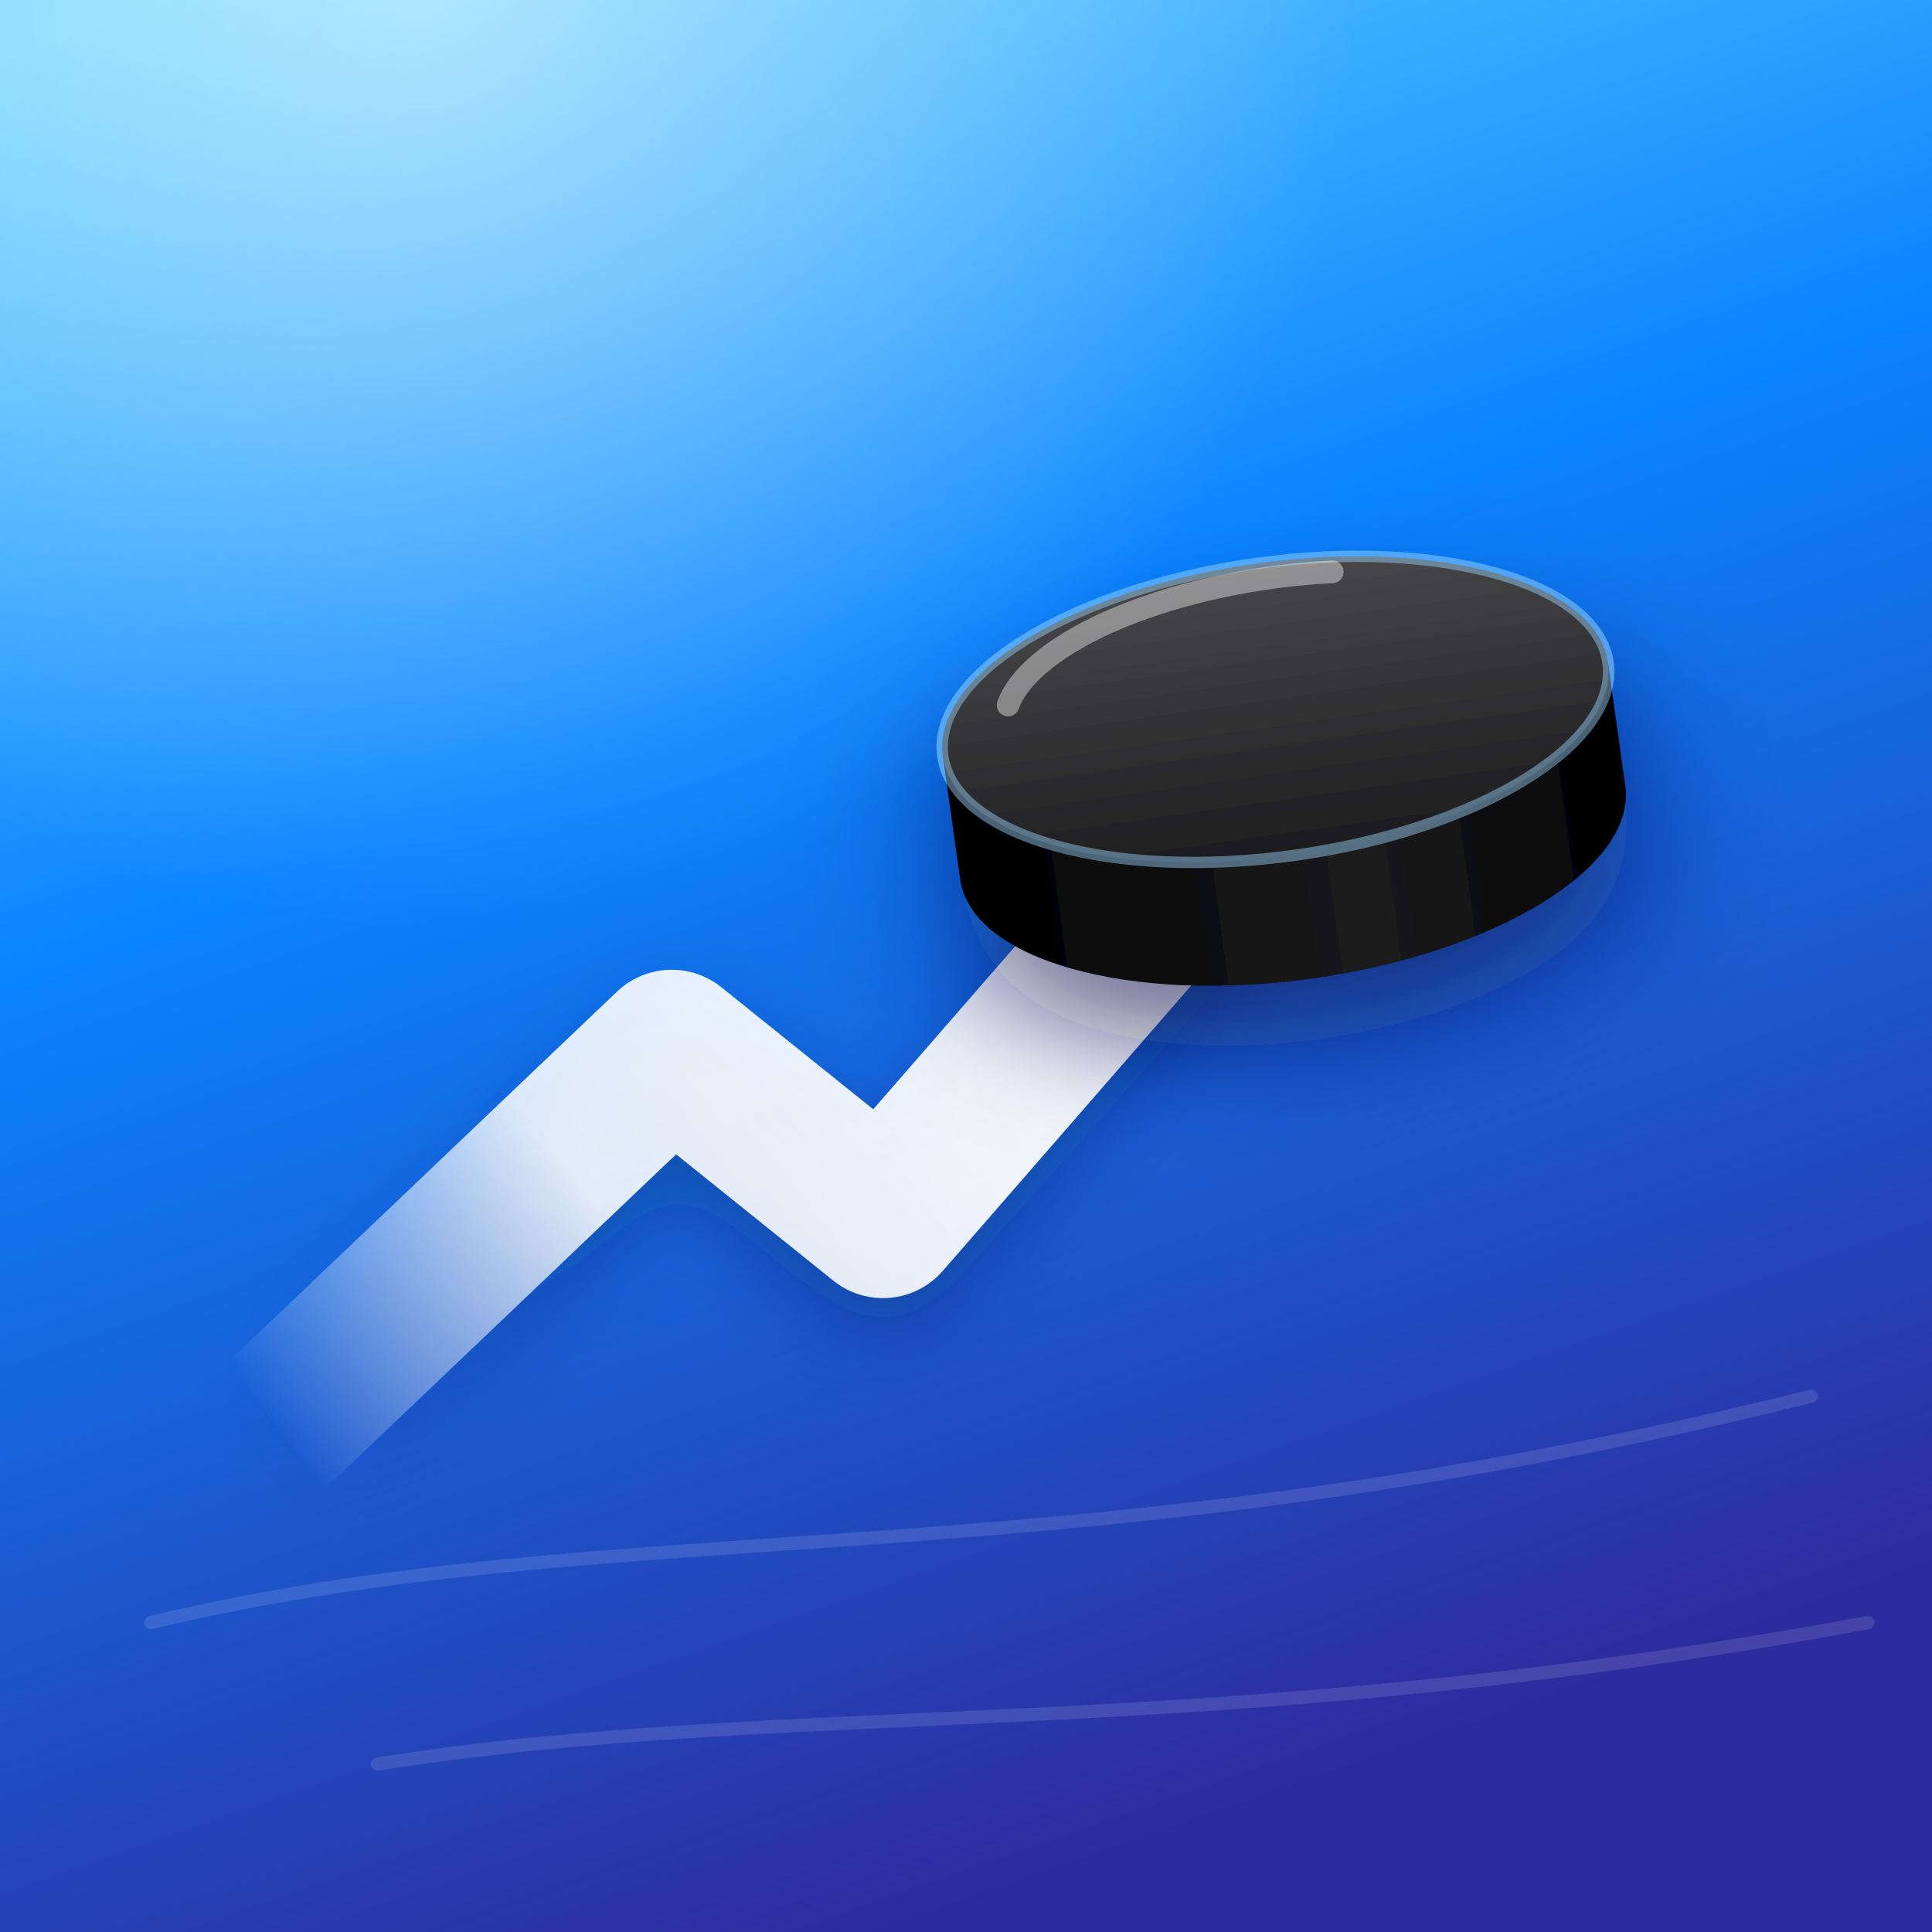
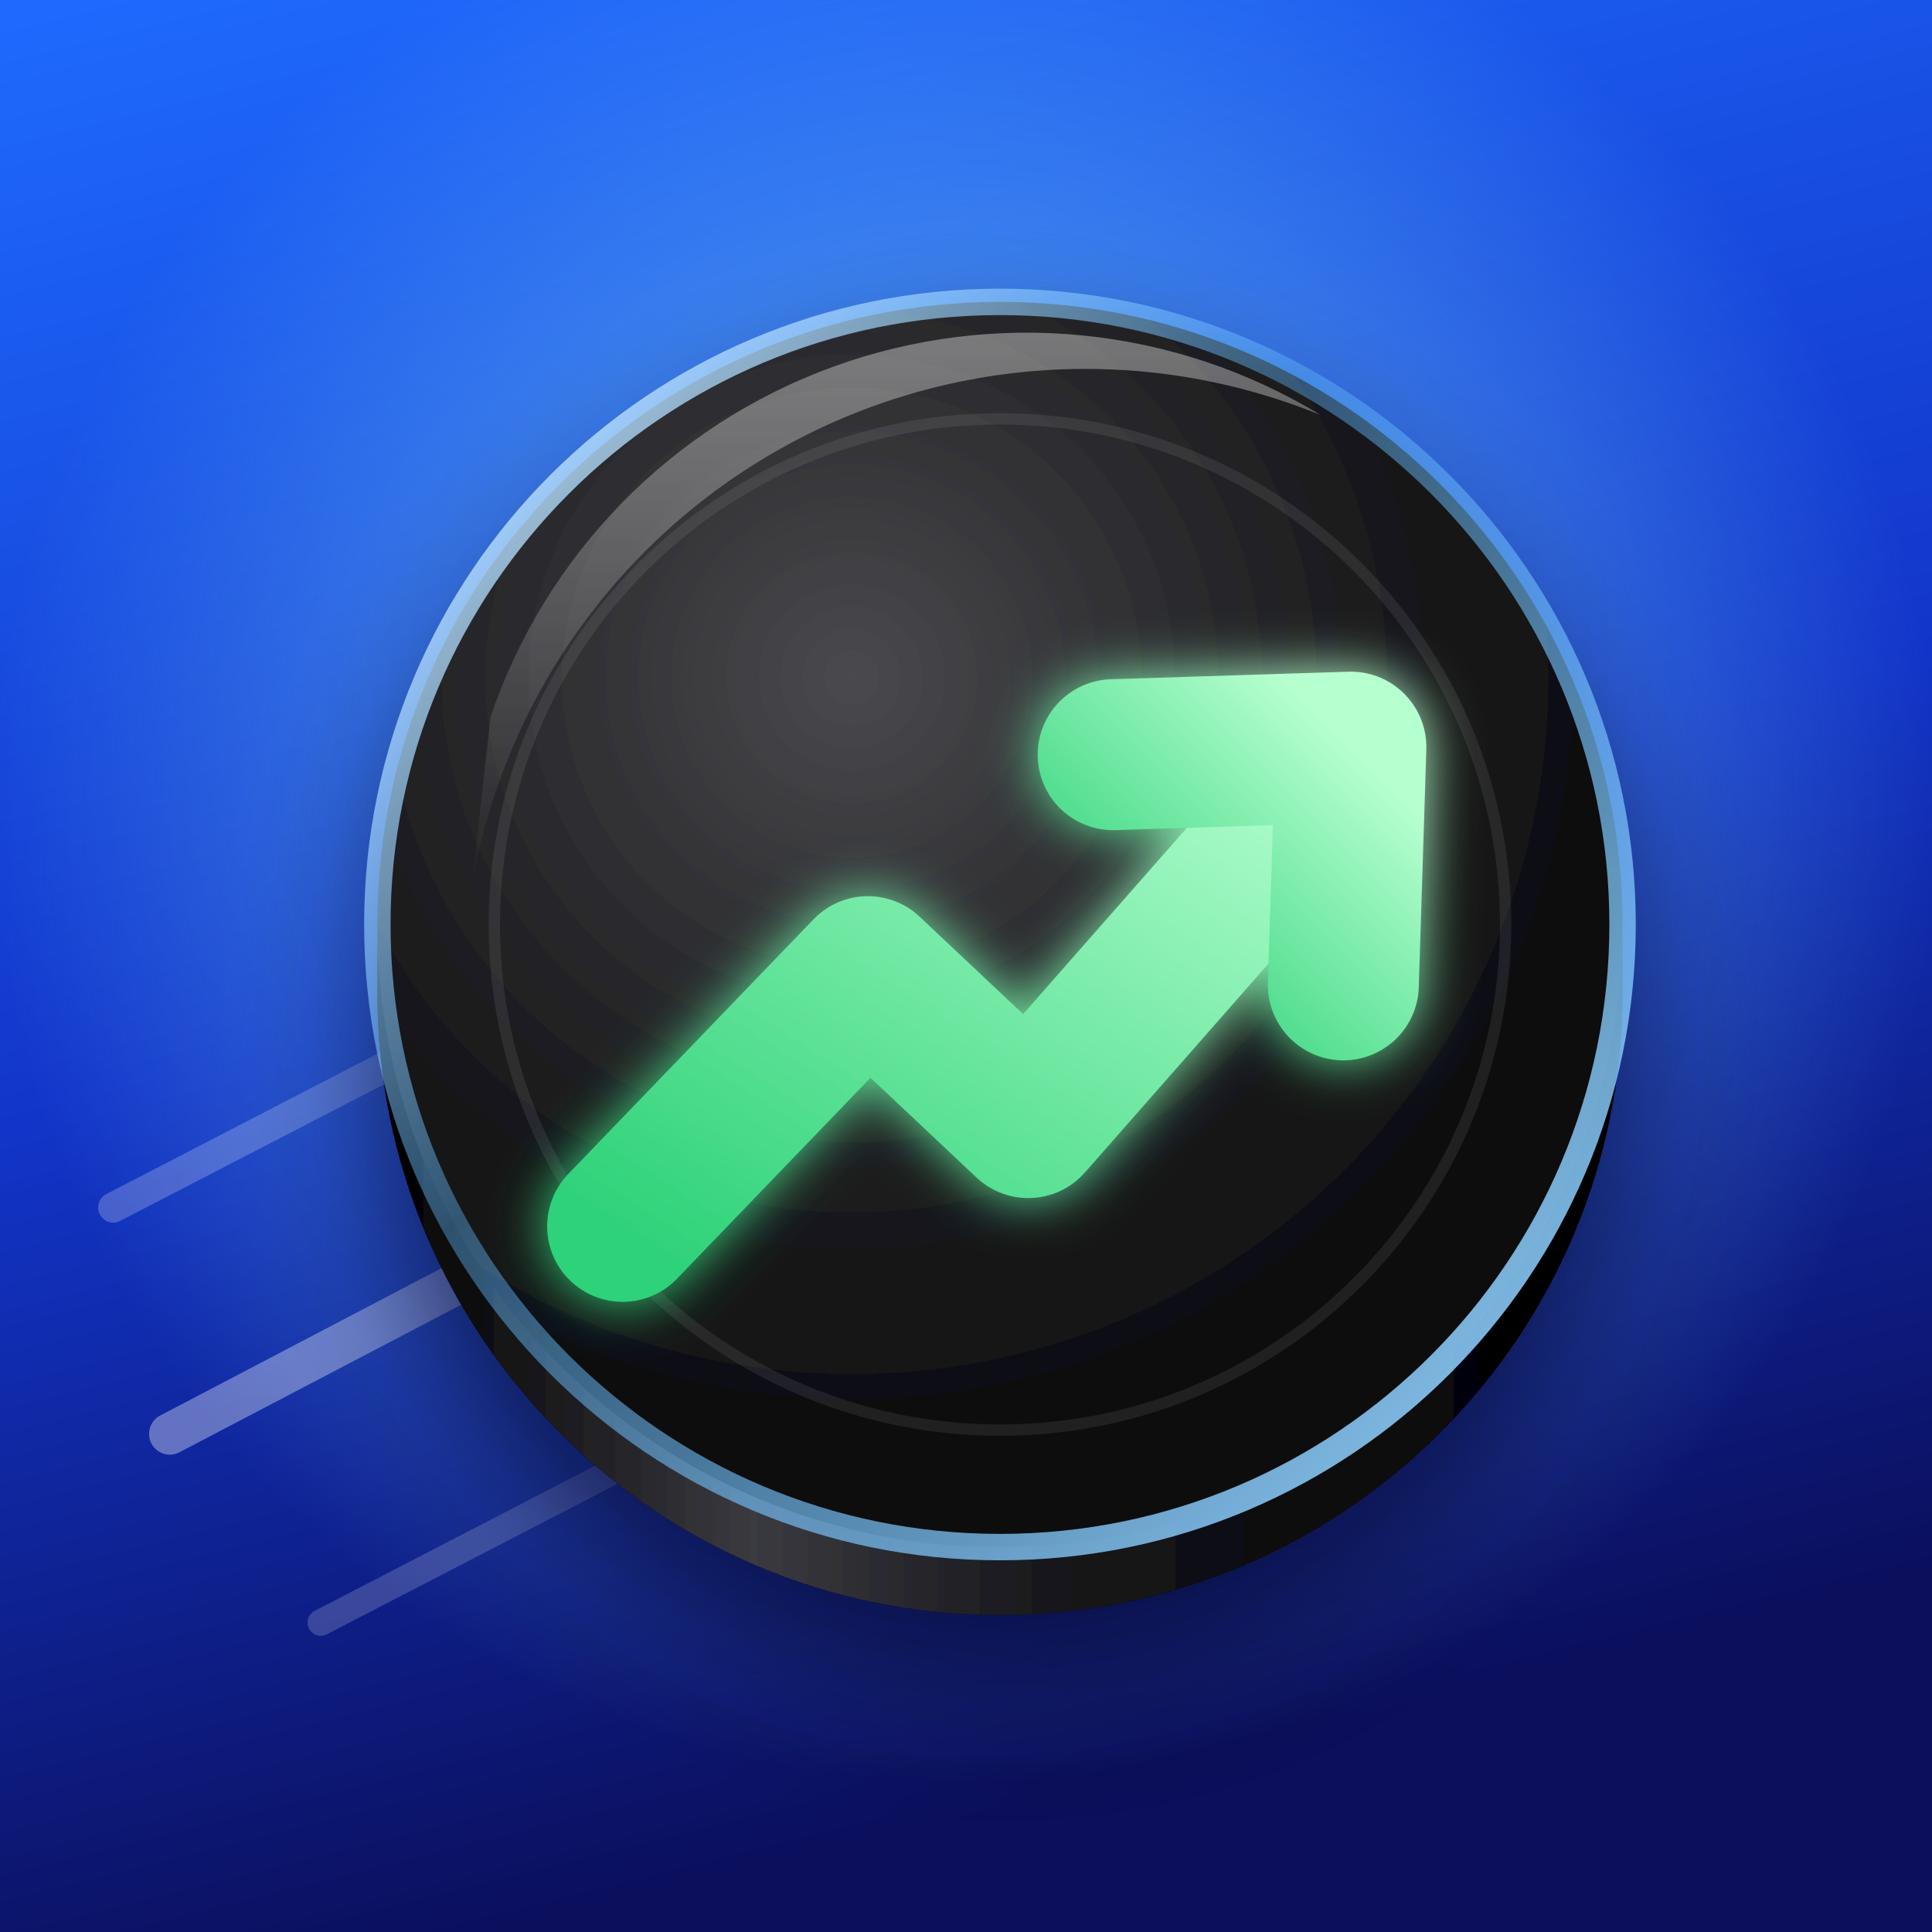
<svg xmlns="http://www.w3.org/2000/svg" viewBox="0 0 1024 1024">
  <defs>
-     <linearGradient id="bg" x1="0.1" y1="0" x2="0.45" y2="1">
-       <stop offset="0" stop-color="#6AD4FF" />
-       <stop offset=".42" stop-color="#0A84FF" />
-       <stop offset="1" stop-color="#2E2B9E" />
+     <linearGradient id="bg" x1="0" y1="0" x2="0.25" y2="1">
+       <stop offset="0" stop-color="#1F6BFF" />
+       <stop offset=".55" stop-color="#1235C9" />
+       <stop offset="1" stop-color="#0B0F5C" />
    </linearGradient>
-     <radialGradient id="glow" cx=".22" cy="0" r=".8">
-       <stop offset="0" stop-color="#fff" stop-opacity=".5" />
-       <stop offset=".6" stop-color="#fff" stop-opacity="0" />
+     <radialGradient id="spot" cx=".5" cy=".42" r=".5">
+       <stop offset="0" stop-color="#7FD8FF" stop-opacity=".75" />
+       <stop offset="1" stop-color="#7FD8FF" stop-opacity="0" />
    </radialGradient>
-     <linearGradient id="trail" gradientUnits="userSpaceOnUse" x1="170" y1="800" x2="640" y2="440">
-       <stop offset="0" stop-color="#fff" stop-opacity="0" />
-       <stop offset=".35" stop-color="#fff" stop-opacity=".85" />
-       <stop offset="1" stop-color="#fff" />
+     <radialGradient id="face" cx=".38" cy=".3" r=".85">
+       <stop offset="0" stop-color="#4A4A4F" />
+       <stop offset=".5" stop-color="#1A1A1C" />
+       <stop offset="1" stop-color="#000" />
+     </radialGradient>
+     <linearGradient id="rim" x1="0" y1="0" x2="1" y2="1">
+       <stop offset="0" stop-color="#E9F7FF" />
+       <stop offset=".4" stop-color="#5FB8FF" stop-opacity=".4" />
+       <stop offset="1" stop-color="#9BD7FF" />
    </linearGradient>
-     <linearGradient id="top" x1="0" y1="0" x2="0" y2="1">
-       <stop offset="0" stop-color="#48484A" />
-       <stop offset="1" stop-color="#1C1C1E" />
+     <linearGradient id="ar" x1="0" y1="1" x2="1" y2="0">
+       <stop offset="0" stop-color="#2FD27A" />
+       <stop offset="1" stop-color="#B6FFCF" />
    </linearGradient>
-     <linearGradient id="side" x1="0" y1="0" x2="1" y2="0">
+     <linearGradient id="spec" x1="0" y1="0" x2="0" y2="1">
+       <stop offset="0" stop-color="#fff" stop-opacity=".38" />
+       <stop offset="1" stop-color="#fff" stop-opacity="0" />
+     </linearGradient>
+     <linearGradient id="edge" x1="0" y1="0" x2="1" y2="0">
      <stop offset="0" stop-color="#000" />
-       <stop offset=".6" stop-color="#1c1c1e" />
+       <stop offset=".3" stop-color="#3a3a40" />
+       <stop offset=".55" stop-color="#16161a" />
      <stop offset="1" stop-color="#000" />
    </linearGradient>
-     <filter id="sh" x="-40%" y="-40%" width="180%" height="200%">
-       <feDropShadow dx="0" dy="34" stdDeviation="34" flood-color="#0a1450" flood-opacity=".6" />
+     <filter id="ds" x="-30%" y="-30%" width="160%" height="170%">
+       <feDropShadow dx="0" dy="36" stdDeviation="36" flood-color="#020630" flood-opacity=".7" />
    </filter>
-     <filter id="lsh" x="-20%" y="-20%" width="140%" height="160%">
-       <feDropShadow dx="0" dy="18" stdDeviation="20" flood-color="#0a1450" flood-opacity=".35" />
+     <filter id="glow" x="-30%" y="-30%" width="160%" height="160%">
+       <feGaussianBlur stdDeviation="14" result="b" />
+       <feMerge>
+         <feMergeNode in="b" />
+         <feMergeNode in="SourceGraphic" />
+       </feMerge>
    </filter>
  </defs>
  <rect width="1024" height="1024" fill="url(#bg)" />
-   <rect width="1024" height="1024" fill="url(#glow)" />
-   <g stroke="#fff" stroke-opacity=".12" stroke-width="7" stroke-linecap="round" fill="none">
-     <path d="M80 860 C 330 800, 560 840, 960 740" />
-     <path d="M200 935 C 420 900, 640 925, 990 860" />
+   <rect width="1024" height="1024" fill="url(#spot)" />
+   <g stroke="#fff" stroke-linecap="round" fill="none">
+     <path d="M90 760 L 300 650" stroke-opacity=".35" stroke-width="22" />
+     <path d="M60 640 L 230 552" stroke-opacity=".22" stroke-width="16" />
+     <path d="M170 860 L 340 772" stroke-opacity=".18" stroke-width="14" />
  </g>
-   <g transform="translate(-24 -44)">
-     <path filter="url(#lsh)" d="M170 800 L 380 600 L 492 690 L 640 520" stroke="url(#trail)" stroke-width="84" stroke-linecap="round" stroke-linejoin="round" fill="none" />
-     <g filter="url(#sh)" transform="translate(700 420) rotate(-8)">
-       <path d="M-178 0 v66 a178 78 0 0 0 356 0 v-66 z" fill="url(#side)" />
-       <ellipse rx="178" ry="78" fill="url(#top)" />
-       <ellipse rx="178" ry="78" fill="none" stroke="#9ED8FF" stroke-opacity=".45" stroke-width="6" />
-       <path d="M-140 -22 a 150 60 0 0 1 180 -46" stroke="#fff" stroke-opacity=".4" stroke-width="12" stroke-linecap="round" fill="none" />
-     </g>
+   <g filter="url(#ds)">
+     <circle cx="530" cy="526" r="330" fill="#050506" />
+     <path d="M200 490 A330 330 0 0 0 860 490 L 860 526 A330 330 0 0 1 200 526 Z" fill="url(#edge)" />
+     <circle cx="530" cy="490" r="330" fill="url(#face)" />
+   </g>
+   <circle cx="530" cy="490" r="330" fill="none" stroke="url(#rim)" stroke-width="14" />
+   <circle cx="530" cy="490" r="268" fill="none" stroke="#fff" stroke-opacity=".08" stroke-width="6" />
+   <path d="M260 380 A 300 300 0 0 1 700 220 A 330 330 0 0 0 250 470 Z" fill="url(#spec)" />
+   <g filter="url(#glow)" stroke="url(#ar)" stroke-width="80" stroke-linecap="round" stroke-linejoin="round" fill="none">
+     <path d="M330 650 L 460 515 L 545 595 L 712 405" />
+     <path d="M590 400 L 716 396 L 712 522" />
  </g>
</svg>
